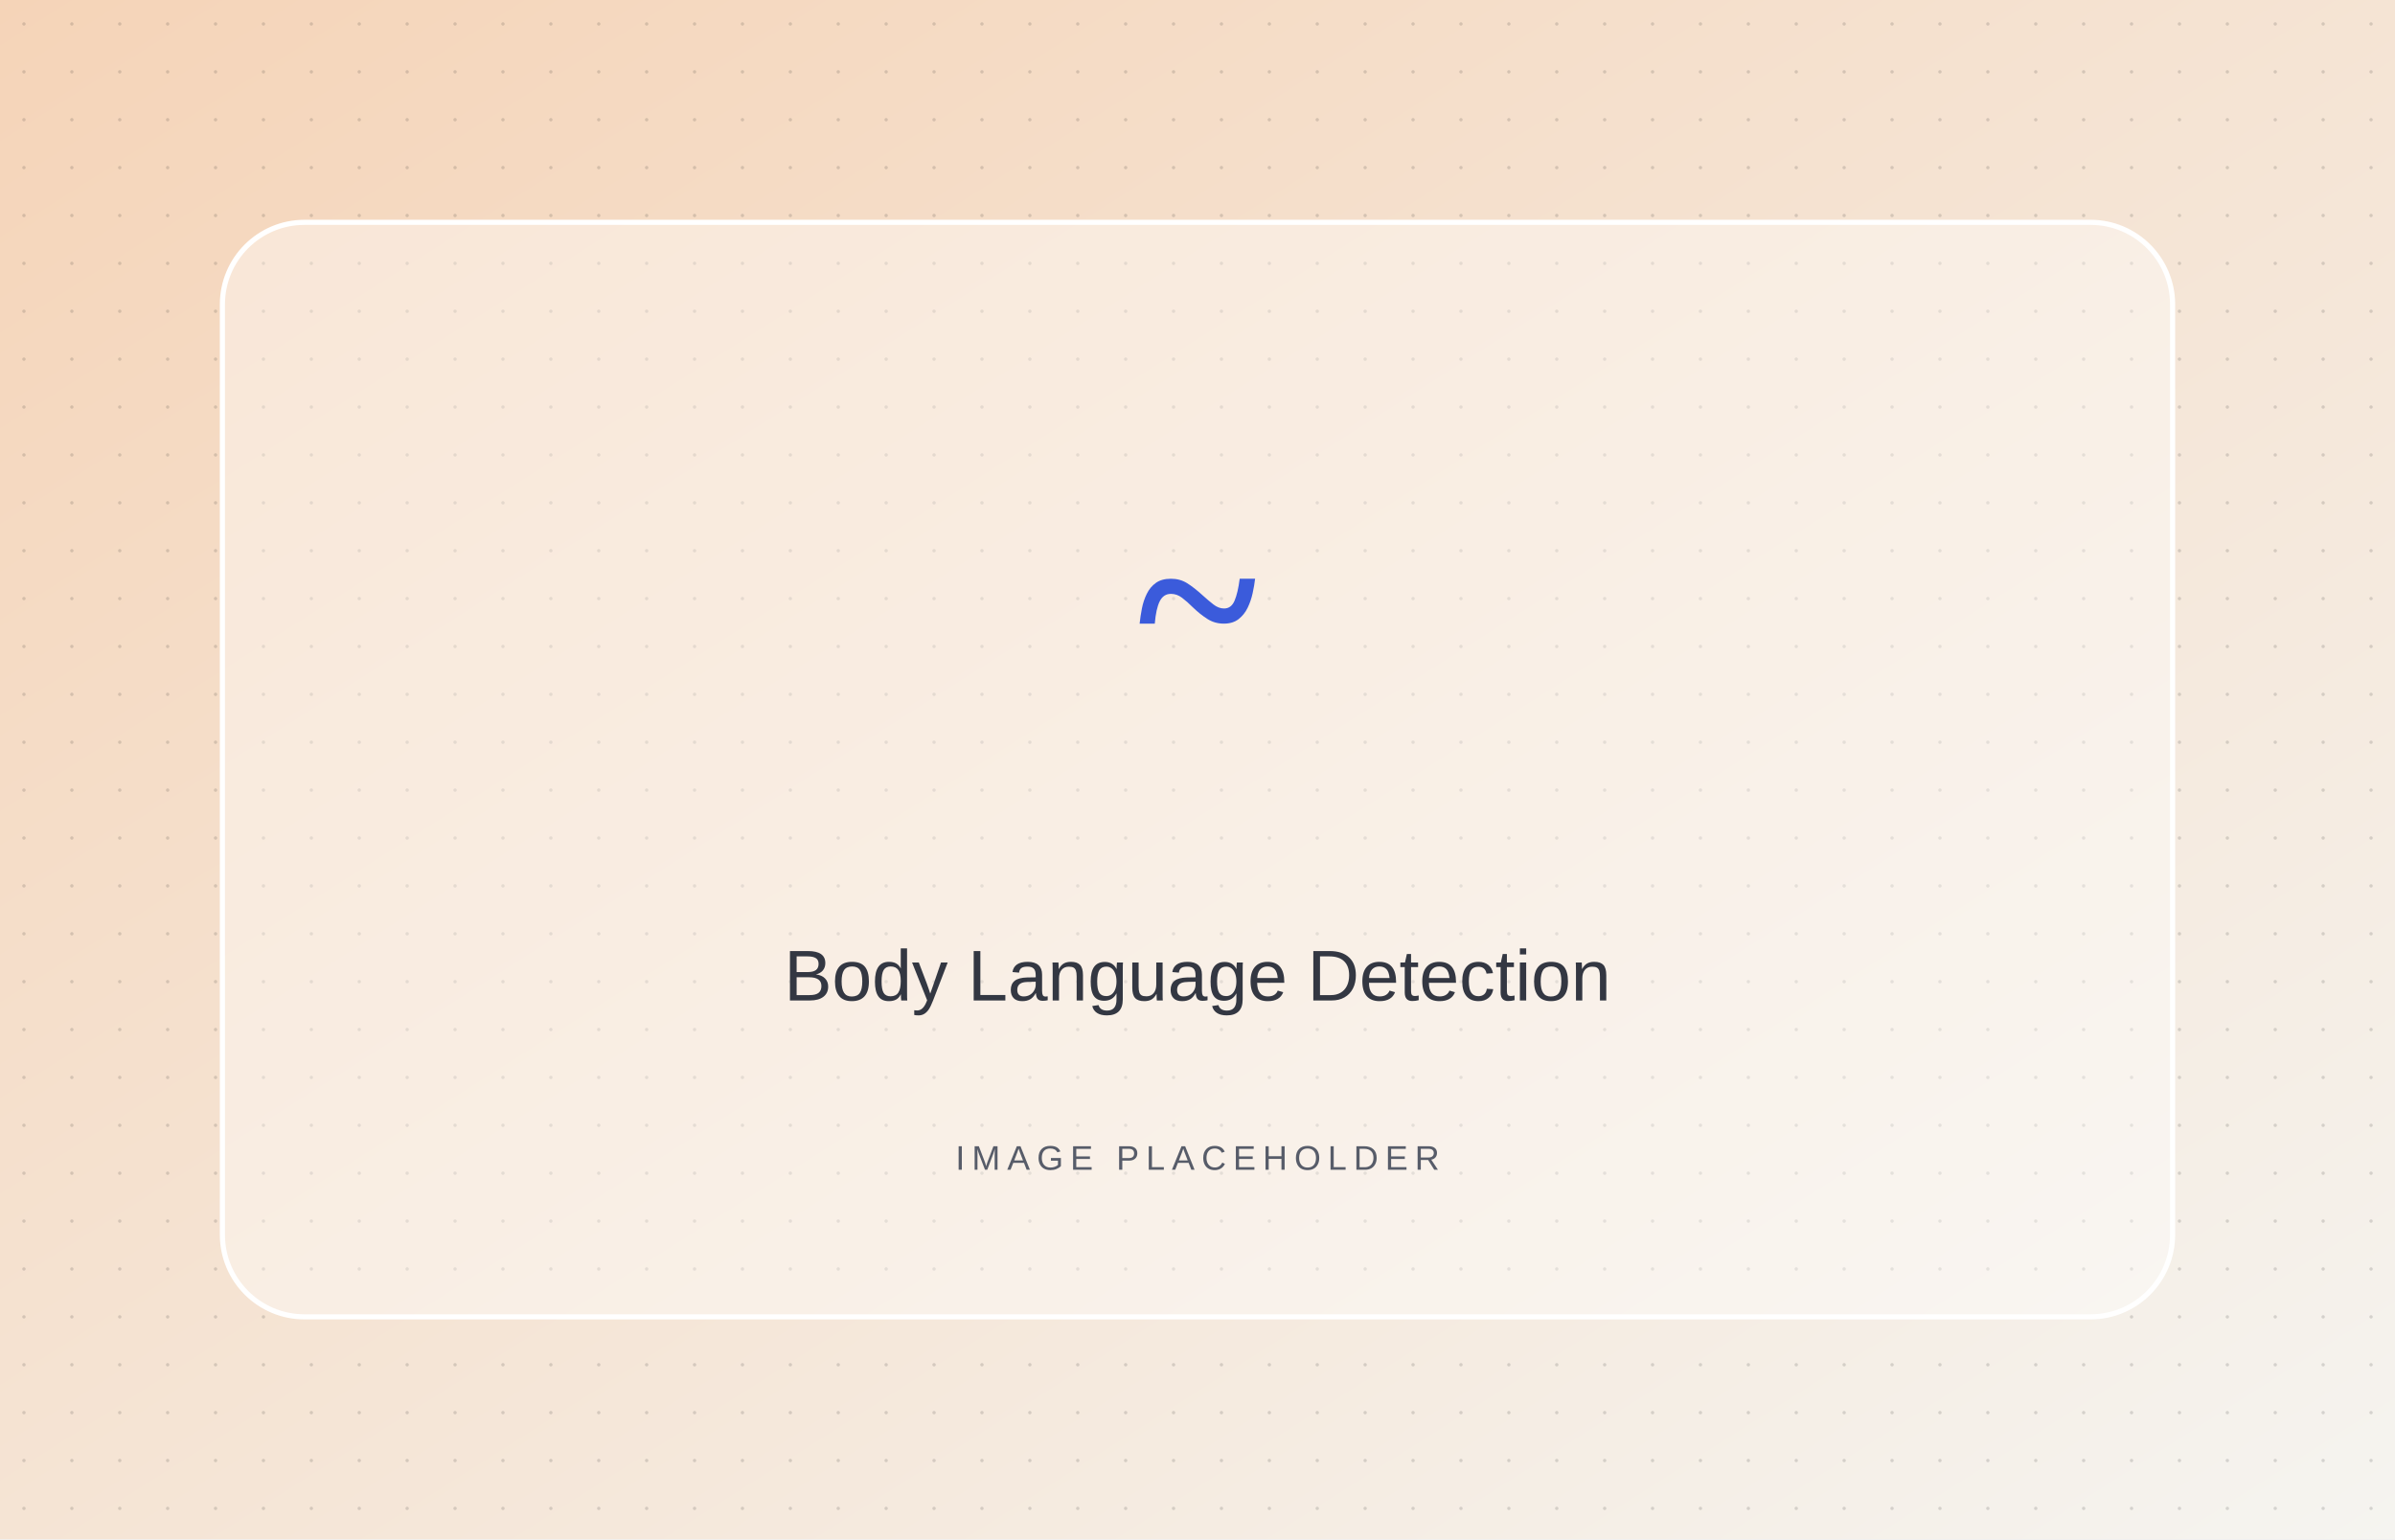
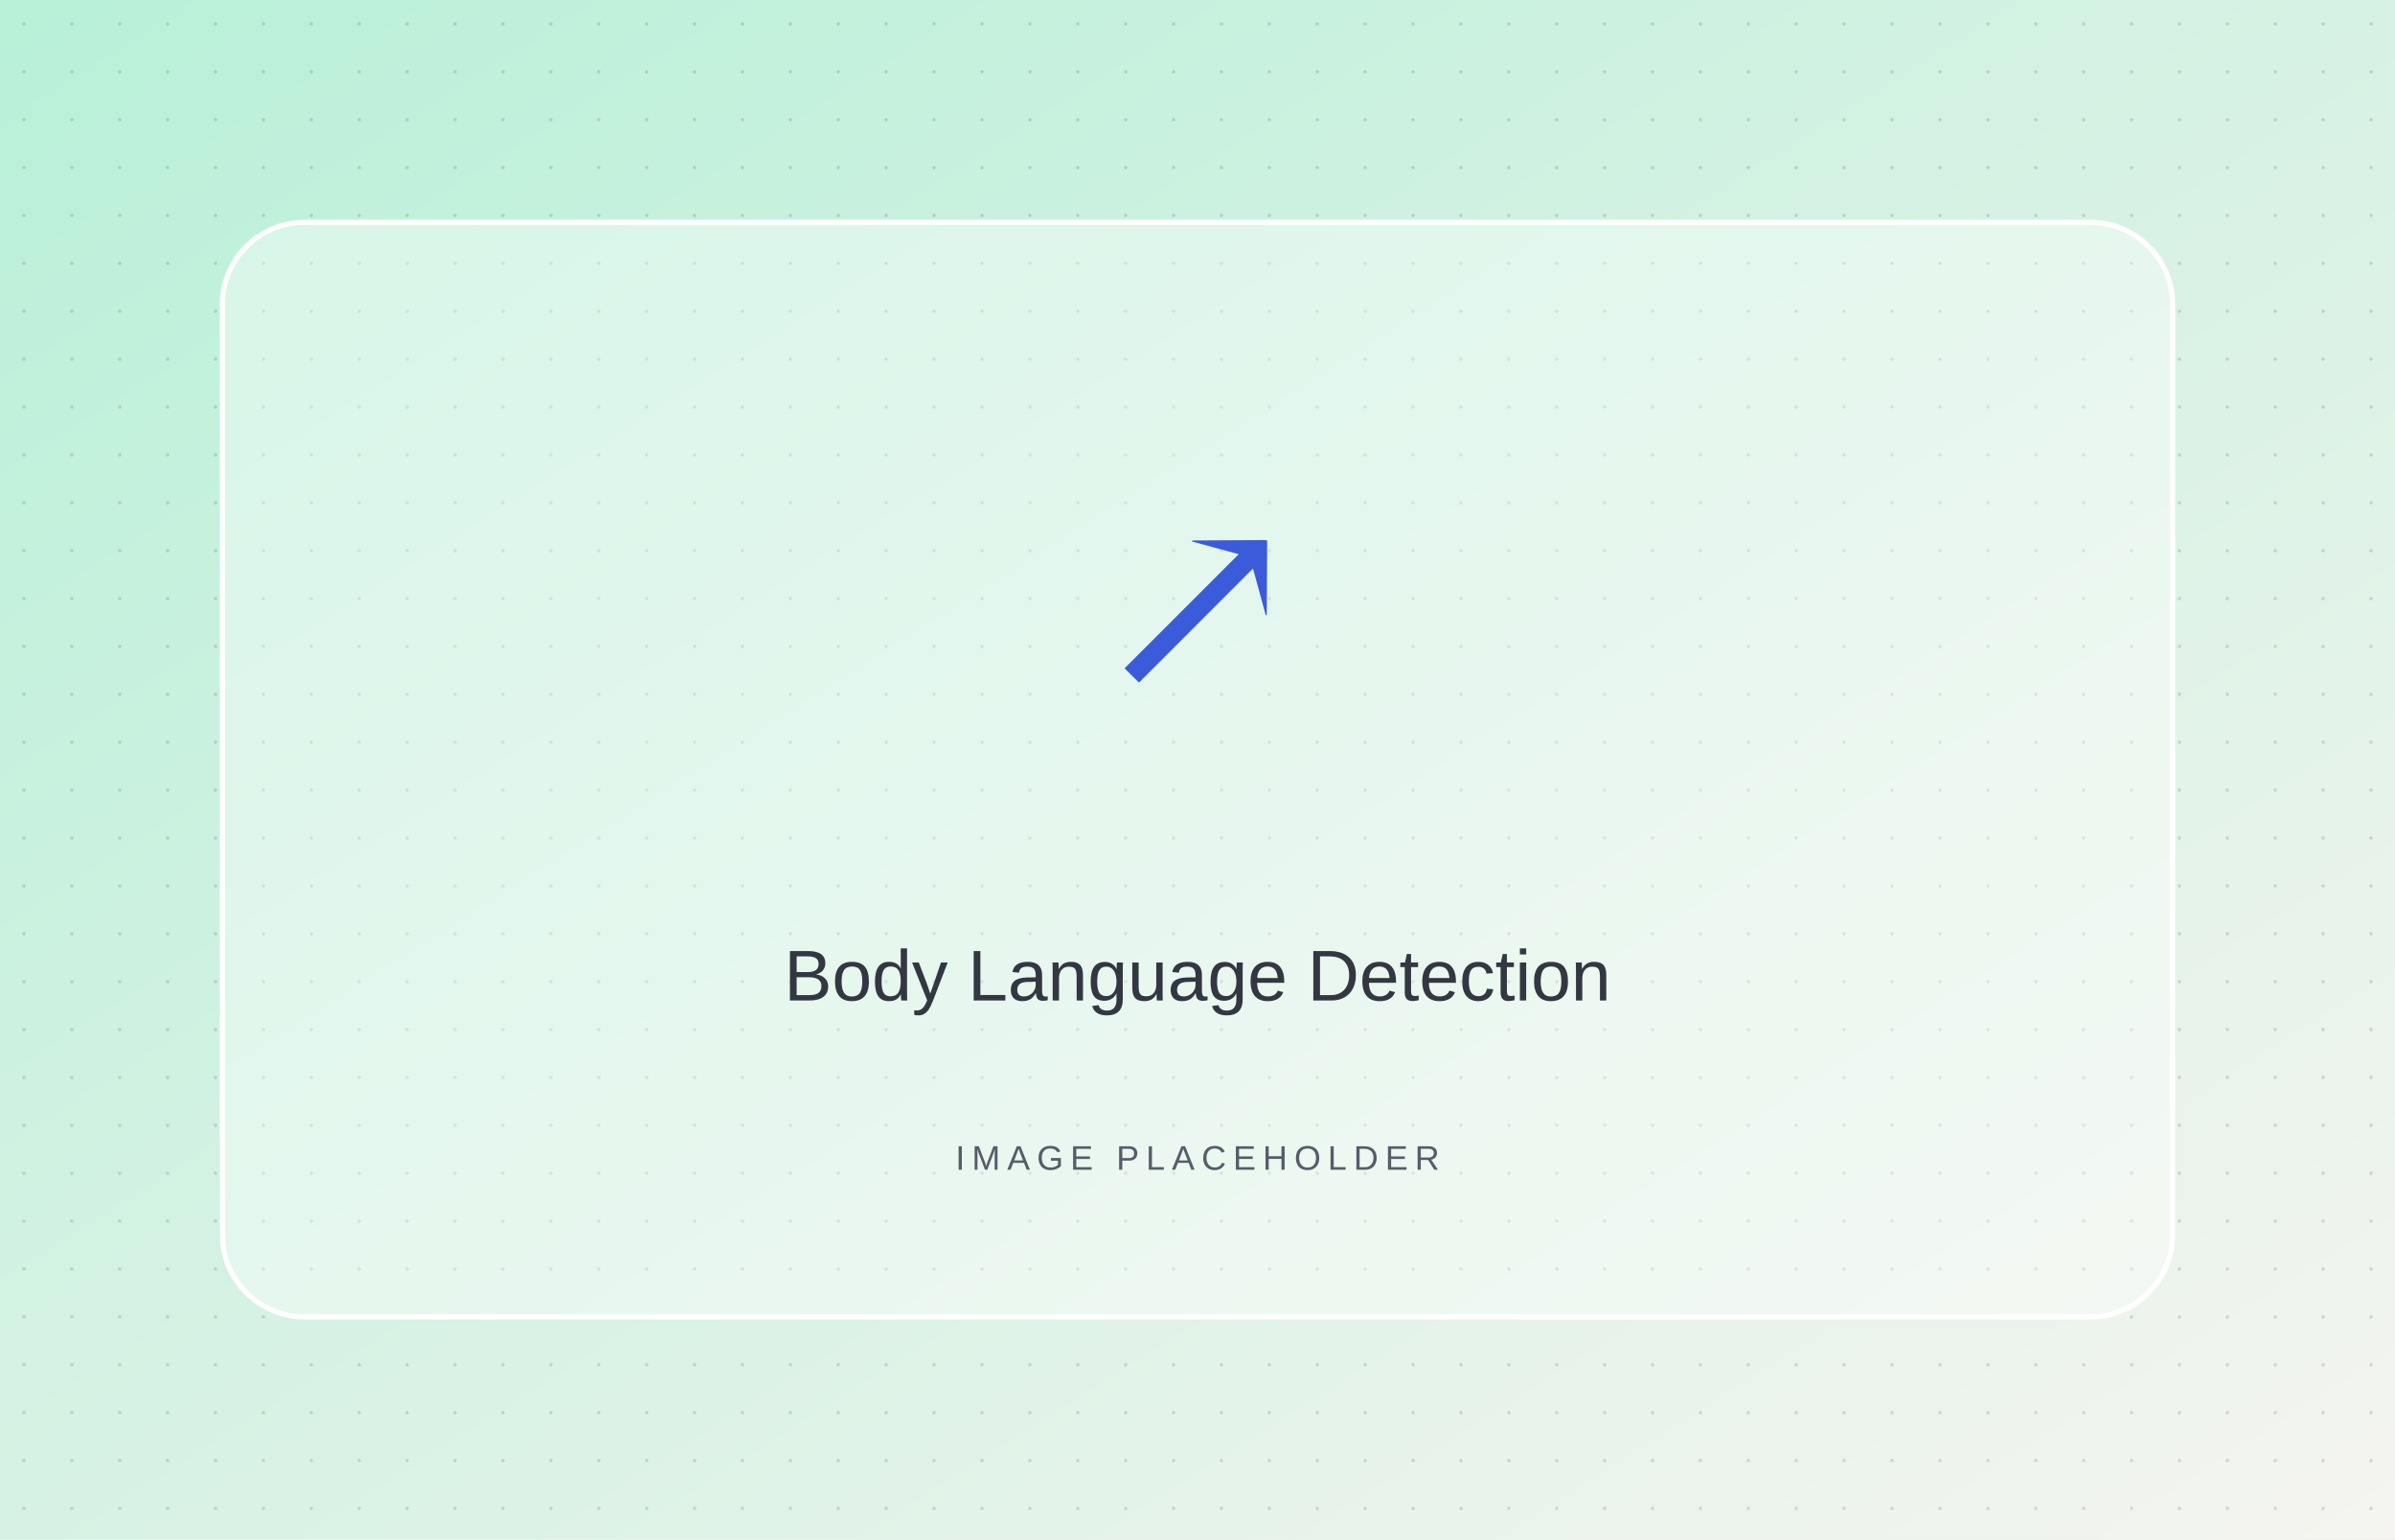
<svg xmlns="http://www.w3.org/2000/svg" width="1400" height="900" viewBox="0 0 1400 900">
  <defs>
    <linearGradient id="bg" x2="1" y2="1">
-       <stop stop-color="#f5d4b8" />
+       <stop stop-color="#b8f0d8" />
      <stop offset="1" stop-color="#f5f4f0" />
    </linearGradient>
    <pattern id="dots" width="28" height="28" patternUnits="userSpaceOnUse">
      <circle cx="14" cy="14" r="1" fill="#1a1a1a" opacity=".15" />
    </pattern>
  </defs>
  <rect width="1400" height="900" fill="url(#bg)" />
  <rect width="1400" height="900" fill="url(#dots)" />
  <rect x="130" y="130" width="1140" height="640" rx="48" fill="#fff" fill-opacity=".38" stroke="#fff" stroke-width="3" />
-   <text x="700" y="405" fill="#3b5bdb" font-size="150" font-family="Georgia,serif" text-anchor="middle">~</text>
+   <text x="700" y="405" fill="#3b5bdb" font-size="150" font-family="Georgia,serif" text-anchor="middle">↗</text>
  <text x="700" y="585" fill="#333742" font-size="42" font-family="Arial,sans-serif" text-anchor="middle">Body Language Detection</text>
  <text x="700" y="684" fill="#575c69" font-size="20" font-family="Arial,sans-serif" text-anchor="middle" letter-spacing="4">IMAGE PLACEHOLDER</text>
</svg>
